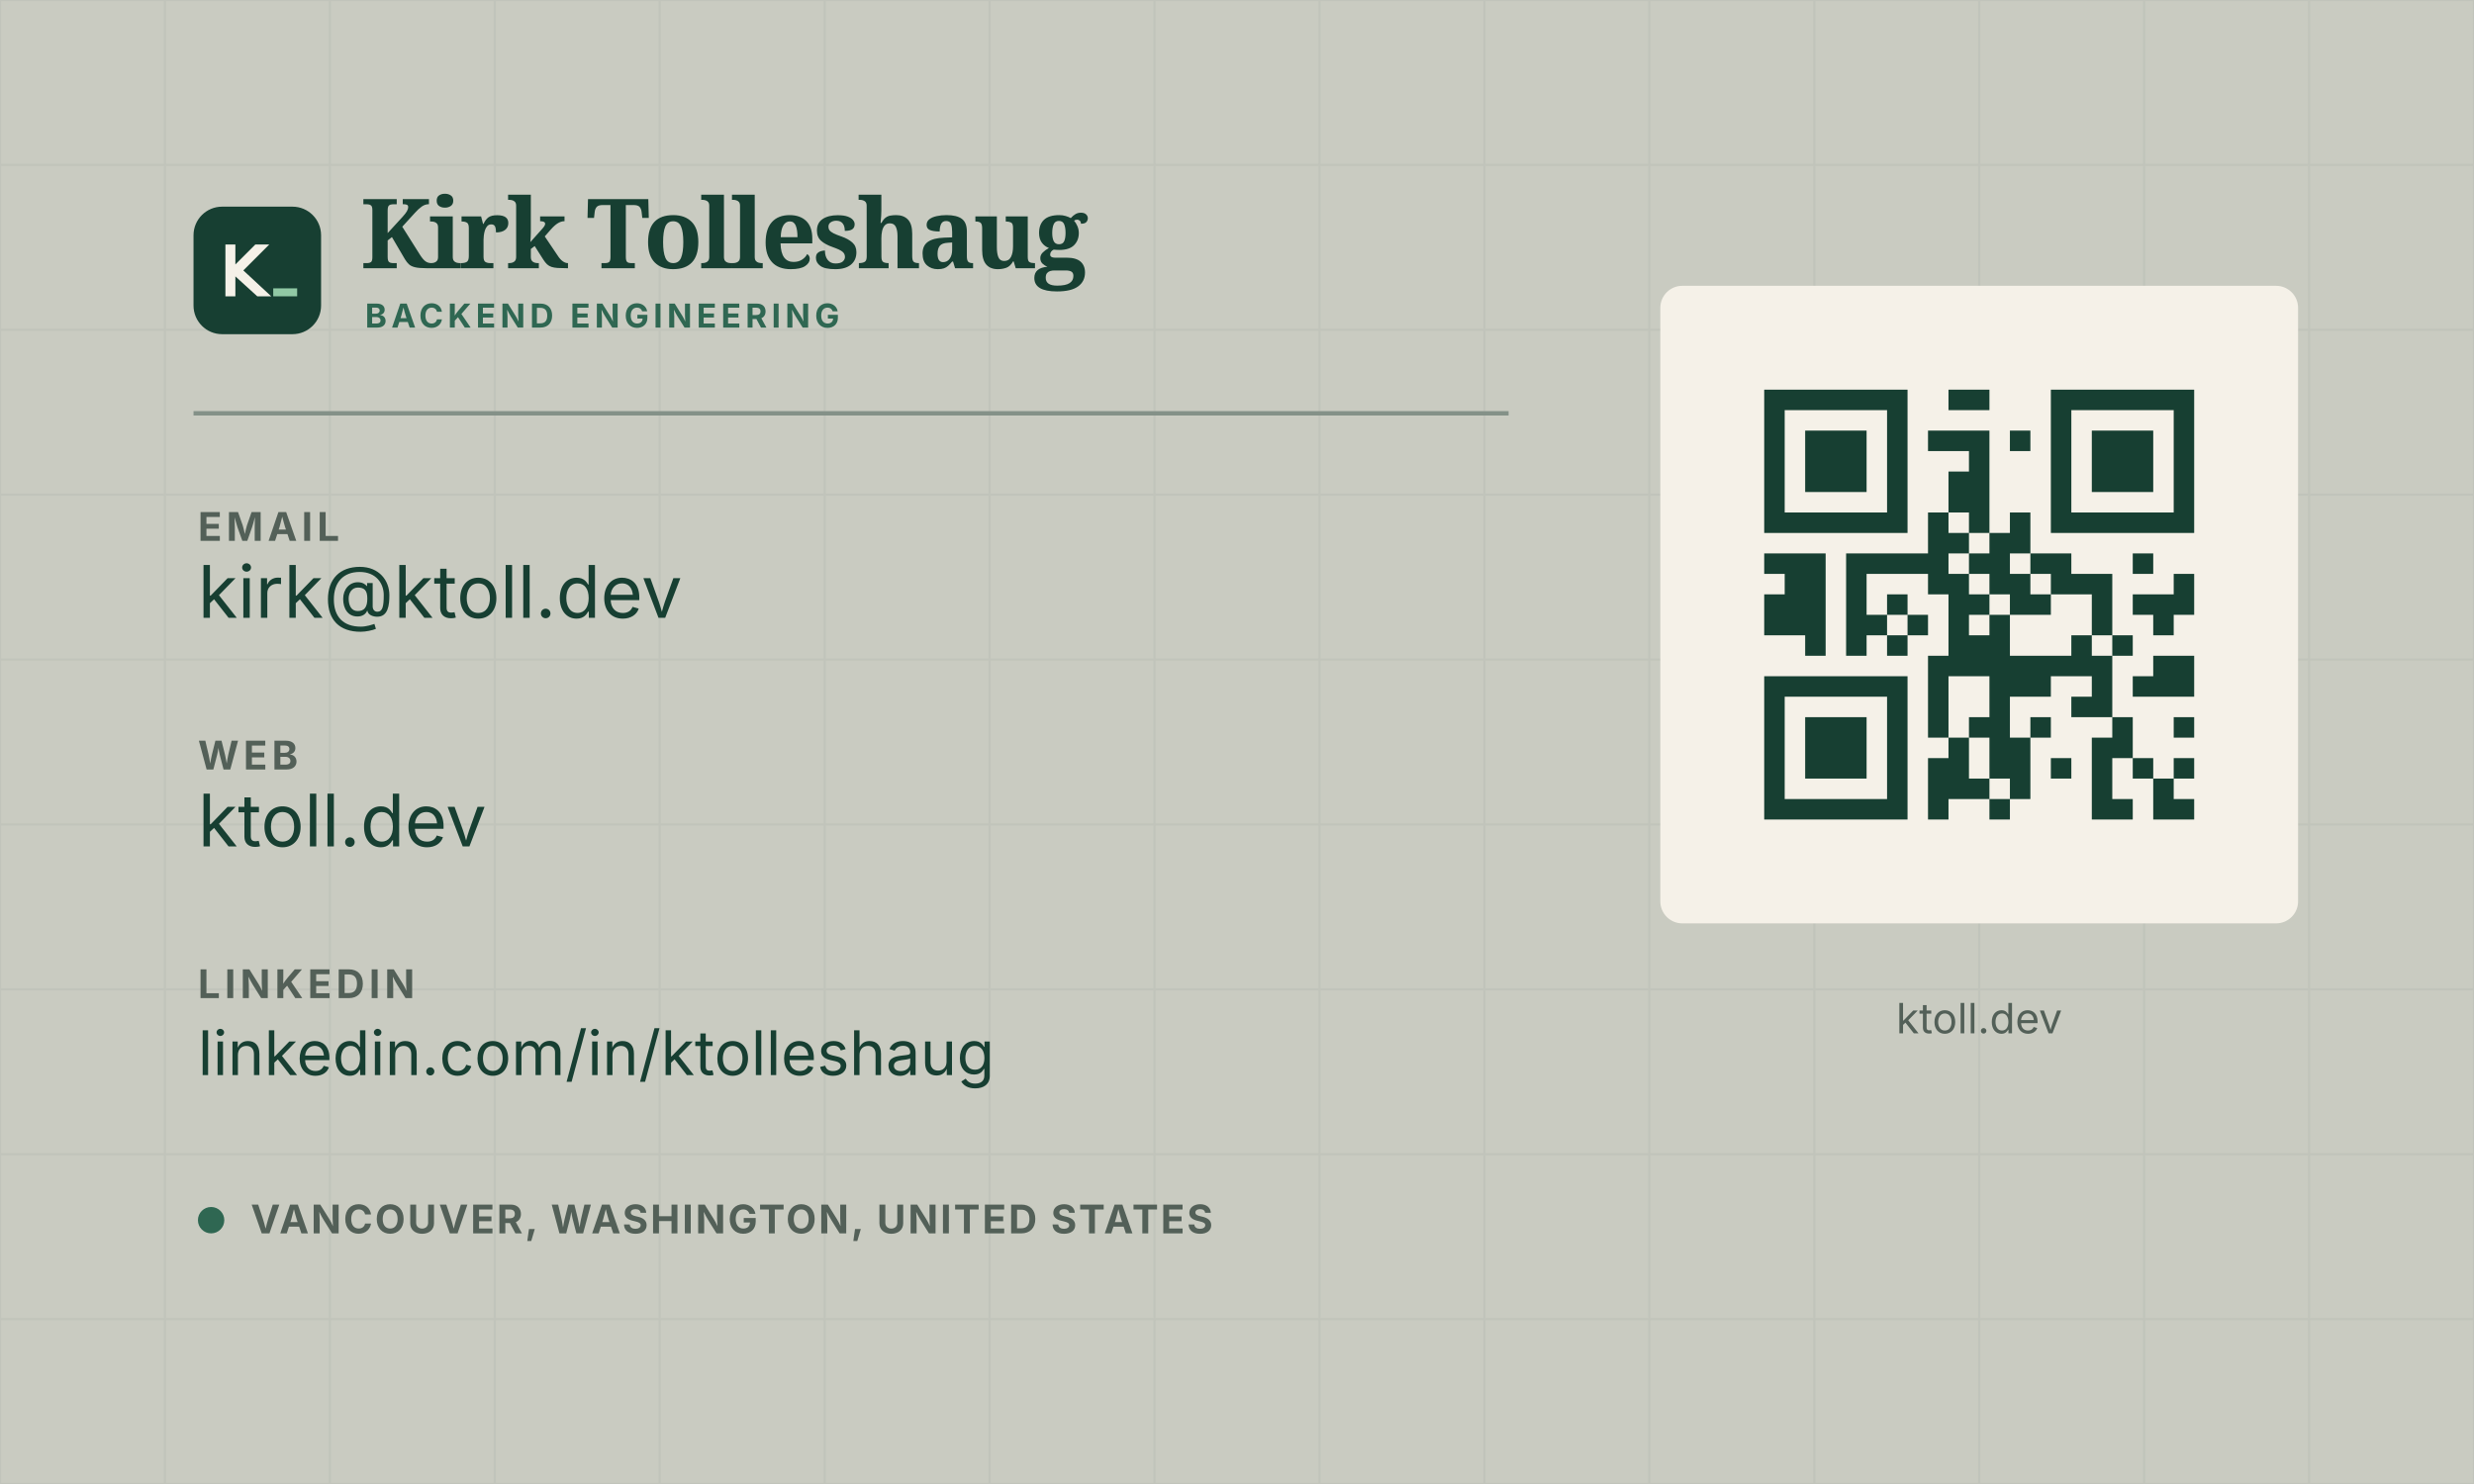
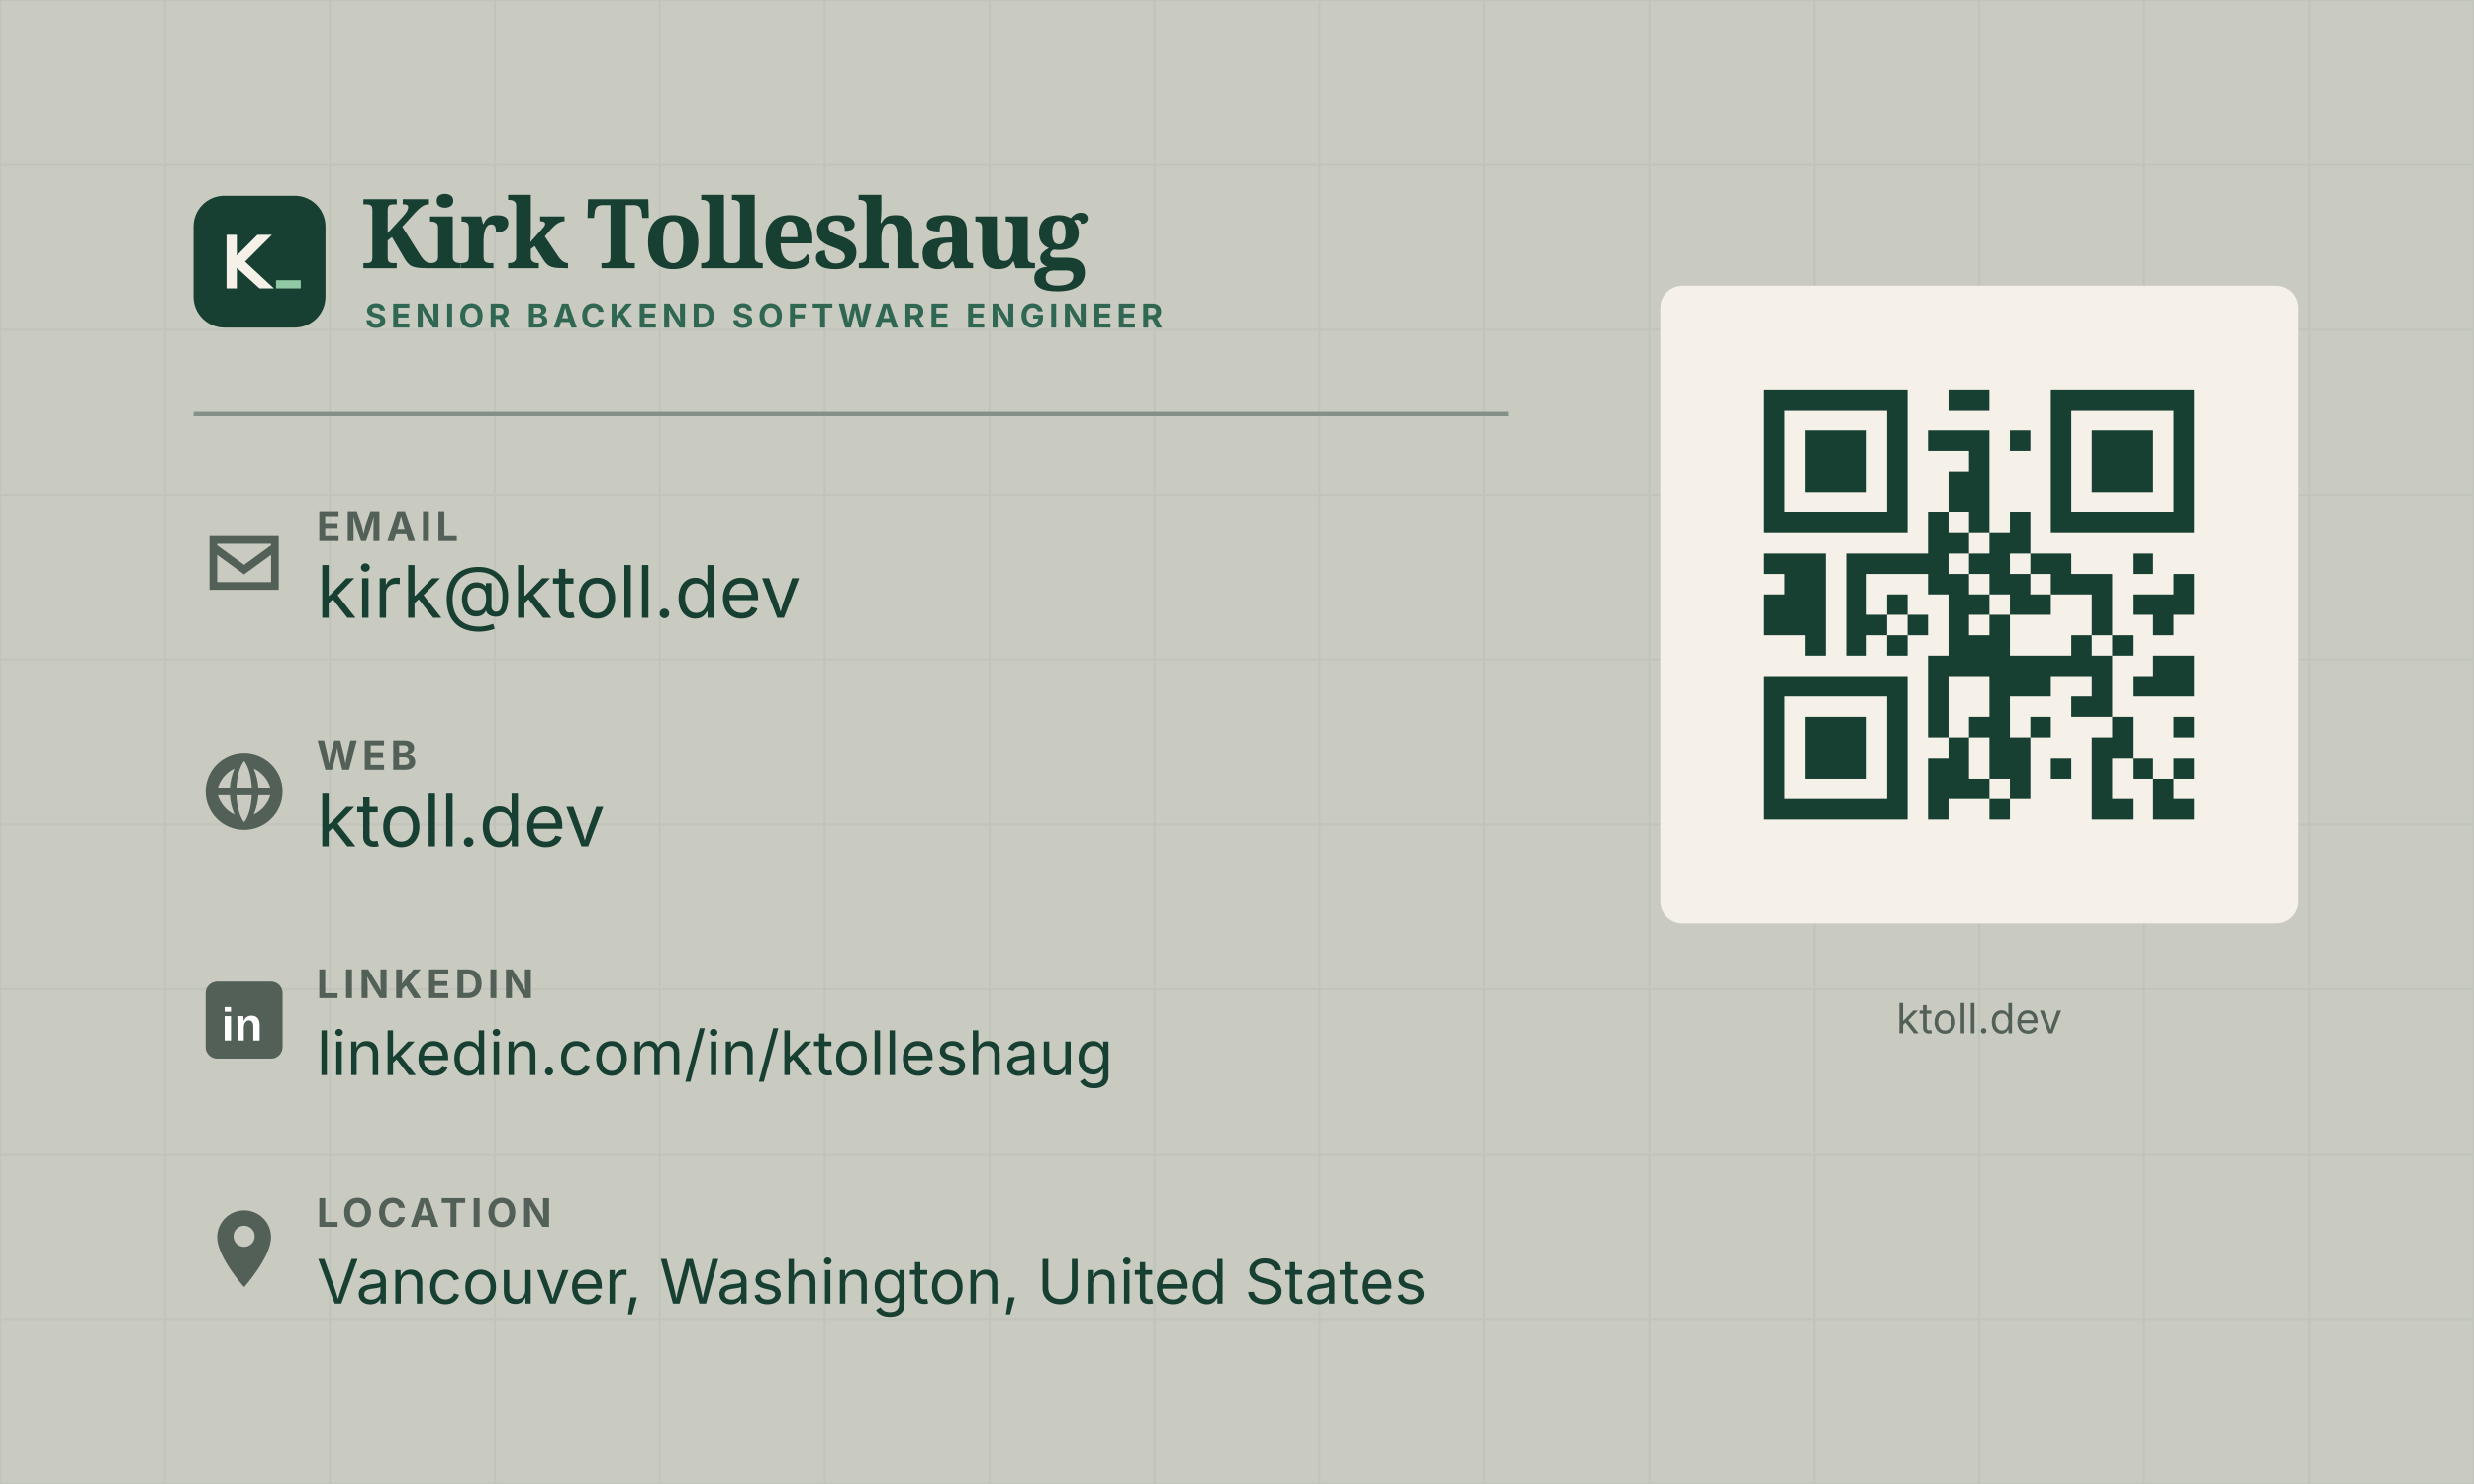
<svg xmlns="http://www.w3.org/2000/svg" width="3.75in" height="2.25in" viewBox="0 0 1125 675" role="img" aria-labelledby="title description">
  <rect width="1125" height="675" fill="#c9cbc1" />
  <path d="M0 0h1125v675H0zM0 75h1125M0 150h1125M0 225h1125M0 300h1125M0 375h1125M0 450h1125M0 525h1125M0 600h1125M75 0v675M150 0v675M225 0v675M300 0v675M375 0v675M450 0v675M525 0v675M600 0v675M675 0v675M750 0v675M825 0v675M900 0v675M975 0v675M1050 0v675" fill="none" stroke="#173f32" stroke-opacity=".045" stroke-width="1" />
-   <g transform="translate(88 94)">
-     <rect width="58" height="58" rx="13" fill="#173f32" />
-     <g transform="scale(.90625)">
+   <g transform="translate(88 89)">
+     <rect width="60" height="60" rx="14" fill="#173f32" />
+     <g transform="scale(.9375)">
      <path fill="#f5f1e8" d="M16 19h5v10l10-10h7L25 32l14 13h-7L21 35v10h-5z" />
      <path fill="#91c9a5" d="M40 41h12v4H40z" />
    </g>
  </g>
  <text x="164" y="122" fill="#173f32" font-family="Iowan Old Style, Baskerville, Georgia, serif" font-size="44" font-weight="700" letter-spacing="-1.5">Kirk Tolleshaug</text>
-   <text x="166" y="149" fill="#2f6752" font-family="Inter, Avenir, Segoe UI, sans-serif" font-size="15" font-weight="700" letter-spacing="2">BACKEND ENGINEERING</text>
+   <text x="166" y="149" fill="#2f6752" font-family="Inter, Avenir, Segoe UI, sans-serif" font-size="15" font-weight="700" letter-spacing="2">SENIOR BACKEND SOFTWARE ENGINEER</text>
  <path d="M88 188h598" stroke="#849188" stroke-width="2" />
-   <text x="90" y="246" fill="#536058" font-family="Inter, Avenir, Segoe UI, sans-serif" font-size="18" font-weight="700" letter-spacing="2">EMAIL</text>
-   <text x="90" y="281" fill="#173f32" font-family="Inter, Avenir, Segoe UI, sans-serif" font-size="33">kirk@ktoll.dev</text>
-   <text x="90" y="350" fill="#536058" font-family="Inter, Avenir, Segoe UI, sans-serif" font-size="18" font-weight="700" letter-spacing="2">WEB</text>
-   <text x="90" y="385" fill="#173f32" font-family="Inter, Avenir, Segoe UI, sans-serif" font-size="33">ktoll.dev</text>
-   <text x="90" y="454" fill="#536058" font-family="Inter, Avenir, Segoe UI, sans-serif" font-size="18" font-weight="700" letter-spacing="2">LINKEDIN</text>
-   <text x="90" y="489" fill="#173f32" font-family="Inter, Avenir, Segoe UI, sans-serif" font-size="28">linkedin.com/in/ktolleshaug</text>
-   <circle cx="96" cy="555" r="6" fill="#2f6752" />
-   <text x="114" y="561" fill="#536058" font-family="Inter, Avenir, Segoe UI, sans-serif" font-size="18" font-weight="700" letter-spacing="1">VANCOUVER, WASHINGTON, UNITED STATES</text>
+   <g transform="translate(90 235) scale(1.75)">
+     <path fill="#536058" d="M3 5h18v14H3V5Zm2 2v.4l7 5.1 7-5.1V7H5Zm14 10v-7.1l-7 5.1-7-5.1V17h14Z" />
+   </g>
+   <text x="144" y="246" fill="#536058" font-family="Inter, Avenir, Segoe UI, sans-serif" font-size="18" font-weight="700" letter-spacing="2">EMAIL</text>
+   <text x="144" y="281" fill="#173f32" font-family="Inter, Avenir, Segoe UI, sans-serif" font-size="33">kirk@ktoll.dev</text>
+   <g transform="translate(90 339) scale(1.75)">
+     <path fill="#536058" d="M12 2a10 10 0 1 0 0 20 10 10 0 0 0 0-20Zm6.8 9h-3.1a15.5 15.5 0 0 0-1.2-5A8.1 8.1 0 0 1 18.8 11ZM12 4c1 1.3 1.8 3.5 2 7h-4c.2-3.5 1-5.7 2-7ZM9.5 6a15.5 15.5 0 0 0-1.2 5H5.2A8.1 8.1 0 0 1 9.5 6ZM5.2 13h3.1a15.5 15.5 0 0 0 1.2 5 8.1 8.1 0 0 1-4.3-5Zm6.8 7c-1-1.3-1.8-3.5-2-7h4c-.2 3.5-1 5.7-2 7Zm2.5-2a15.5 15.5 0 0 0 1.2-5h3.1a8.1 8.1 0 0 1-4.3 5Z" />
+   </g>
+   <text x="144" y="350" fill="#536058" font-family="Inter, Avenir, Segoe UI, sans-serif" font-size="18" font-weight="700" letter-spacing="2">WEB</text>
+   <text x="144" y="385" fill="#173f32" font-family="Inter, Avenir, Segoe UI, sans-serif" font-size="33">ktoll.dev</text>
+   <g transform="translate(90 443) scale(1.75)">
+     <rect width="20" height="20" x="2" y="2" rx="3" fill="#536058" />
+     <text x="6.1" y="17.3" fill="#fff" font-family="Arial, sans-serif" font-size="12" font-weight="700">in</text>
+   </g>
+   <text x="144" y="454" fill="#536058" font-family="Inter, Avenir, Segoe UI, sans-serif" font-size="18" font-weight="700" letter-spacing="2">LINKEDIN</text>
+   <text x="144" y="489" fill="#173f32" font-family="Inter, Avenir, Segoe UI, sans-serif" font-size="28">linkedin.com/in/ktolleshaug</text>
+   <g transform="translate(90 547) scale(1.75)">
+     <path fill="#536058" d="M12 2a7 7 0 0 0-7 7c0 5.2 7 13 7 13s7-7.8 7-13a7 7 0 0 0-7-7Zm0 9.5A2.5 2.5 0 1 1 12 6a2.5 2.5 0 0 1 0 5.5Z" />
+   </g>
+   <text x="144" y="558" fill="#536058" font-family="Inter, Avenir, Segoe UI, sans-serif" font-size="18" font-weight="700" letter-spacing="2">LOCATION</text>
+   <text x="144" y="593" fill="#173f32" font-family="Inter, Avenir, Segoe UI, sans-serif" font-size="28">Vancouver, Washington, United States</text>
  <rect x="755" y="130" width="290" height="290" rx="10" fill="#f5f1e8" />
  <g transform="translate(765 140) scale(9.310345)" aria-label="QR code for https://ktoll.dev">
    <path fill="#173f32" d="M4 4h1v1h-1zM5 4h1v1h-1zM6 4h1v1h-1zM7 4h1v1h-1zM8 4h1v1h-1zM9 4h1v1h-1zM10 4h1v1h-1zM13 4h1v1h-1zM14 4h1v1h-1zM18 4h1v1h-1zM19 4h1v1h-1zM20 4h1v1h-1zM21 4h1v1h-1zM22 4h1v1h-1zM23 4h1v1h-1zM24 4h1v1h-1zM4 5h1v1h-1zM10 5h1v1h-1zM18 5h1v1h-1zM24 5h1v1h-1zM4 6h1v1h-1zM6 6h1v1h-1zM7 6h1v1h-1zM8 6h1v1h-1zM10 6h1v1h-1zM12 6h1v1h-1zM13 6h1v1h-1zM14 6h1v1h-1zM16 6h1v1h-1zM18 6h1v1h-1zM20 6h1v1h-1zM21 6h1v1h-1zM22 6h1v1h-1zM24 6h1v1h-1zM4 7h1v1h-1zM6 7h1v1h-1zM7 7h1v1h-1zM8 7h1v1h-1zM10 7h1v1h-1zM14 7h1v1h-1zM18 7h1v1h-1zM20 7h1v1h-1zM21 7h1v1h-1zM22 7h1v1h-1zM24 7h1v1h-1zM4 8h1v1h-1zM6 8h1v1h-1zM7 8h1v1h-1zM8 8h1v1h-1zM10 8h1v1h-1zM13 8h1v1h-1zM14 8h1v1h-1zM18 8h1v1h-1zM20 8h1v1h-1zM21 8h1v1h-1zM22 8h1v1h-1zM24 8h1v1h-1zM4 9h1v1h-1zM10 9h1v1h-1zM13 9h1v1h-1zM14 9h1v1h-1zM18 9h1v1h-1zM24 9h1v1h-1zM4 10h1v1h-1zM5 10h1v1h-1zM6 10h1v1h-1zM7 10h1v1h-1zM8 10h1v1h-1zM9 10h1v1h-1zM10 10h1v1h-1zM12 10h1v1h-1zM14 10h1v1h-1zM16 10h1v1h-1zM18 10h1v1h-1zM19 10h1v1h-1zM20 10h1v1h-1zM21 10h1v1h-1zM22 10h1v1h-1zM23 10h1v1h-1zM24 10h1v1h-1zM12 11h1v1h-1zM13 11h1v1h-1zM15 11h1v1h-1zM16 11h1v1h-1zM4 12h1v1h-1zM5 12h1v1h-1zM6 12h1v1h-1zM8 12h1v1h-1zM9 12h1v1h-1zM10 12h1v1h-1zM11 12h1v1h-1zM12 12h1v1h-1zM14 12h1v1h-1zM15 12h1v1h-1zM17 12h1v1h-1zM18 12h1v1h-1zM22 12h1v1h-1zM5 13h1v1h-1zM6 13h1v1h-1zM8 13h1v1h-1zM12 13h1v1h-1zM13 13h1v1h-1zM15 13h1v1h-1zM16 13h1v1h-1zM18 13h1v1h-1zM19 13h1v1h-1zM20 13h1v1h-1zM24 13h1v1h-1zM4 14h1v1h-1zM5 14h1v1h-1zM6 14h1v1h-1zM8 14h1v1h-1zM10 14h1v1h-1zM13 14h1v1h-1zM14 14h1v1h-1zM16 14h1v1h-1zM17 14h1v1h-1zM20 14h1v1h-1zM22 14h1v1h-1zM23 14h1v1h-1zM24 14h1v1h-1zM4 15h1v1h-1zM5 15h1v1h-1zM6 15h1v1h-1zM8 15h1v1h-1zM9 15h1v1h-1zM11 15h1v1h-1zM13 15h1v1h-1zM15 15h1v1h-1zM20 15h1v1h-1zM23 15h1v1h-1zM6 16h1v1h-1zM8 16h1v1h-1zM10 16h1v1h-1zM13 16h1v1h-1zM14 16h1v1h-1zM15 16h1v1h-1zM19 16h1v1h-1zM21 16h1v1h-1zM12 17h1v1h-1zM13 17h1v1h-1zM14 17h1v1h-1zM15 17h1v1h-1zM16 17h1v1h-1zM17 17h1v1h-1zM18 17h1v1h-1zM19 17h1v1h-1zM20 17h1v1h-1zM23 17h1v1h-1zM24 17h1v1h-1zM4 18h1v1h-1zM5 18h1v1h-1zM6 18h1v1h-1zM7 18h1v1h-1zM8 18h1v1h-1zM9 18h1v1h-1zM10 18h1v1h-1zM12 18h1v1h-1zM15 18h1v1h-1zM16 18h1v1h-1zM17 18h1v1h-1zM20 18h1v1h-1zM22 18h1v1h-1zM23 18h1v1h-1zM24 18h1v1h-1zM4 19h1v1h-1zM10 19h1v1h-1zM12 19h1v1h-1zM15 19h1v1h-1zM19 19h1v1h-1zM20 19h1v1h-1zM4 20h1v1h-1zM6 20h1v1h-1zM7 20h1v1h-1zM8 20h1v1h-1zM10 20h1v1h-1zM12 20h1v1h-1zM14 20h1v1h-1zM15 20h1v1h-1zM17 20h1v1h-1zM21 20h1v1h-1zM24 20h1v1h-1zM4 21h1v1h-1zM6 21h1v1h-1zM7 21h1v1h-1zM8 21h1v1h-1zM10 21h1v1h-1zM13 21h1v1h-1zM15 21h1v1h-1zM16 21h1v1h-1zM20 21h1v1h-1zM21 21h1v1h-1zM4 22h1v1h-1zM6 22h1v1h-1zM7 22h1v1h-1zM8 22h1v1h-1zM10 22h1v1h-1zM12 22h1v1h-1zM13 22h1v1h-1zM15 22h1v1h-1zM16 22h1v1h-1zM18 22h1v1h-1zM20 22h1v1h-1zM22 22h1v1h-1zM24 22h1v1h-1zM4 23h1v1h-1zM10 23h1v1h-1zM12 23h1v1h-1zM13 23h1v1h-1zM14 23h1v1h-1zM16 23h1v1h-1zM20 23h1v1h-1zM23 23h1v1h-1zM4 24h1v1h-1zM5 24h1v1h-1zM6 24h1v1h-1zM7 24h1v1h-1zM8 24h1v1h-1zM9 24h1v1h-1zM10 24h1v1h-1zM12 24h1v1h-1zM15 24h1v1h-1zM20 24h1v1h-1zM21 24h1v1h-1zM23 24h1v1h-1zM24 24h1v1h-1z" />
  </g>
  <text x="900" y="470" fill="#536058" font-family="Inter, Avenir, Segoe UI, sans-serif" font-size="19" text-anchor="middle">ktoll.dev</text>
</svg>
